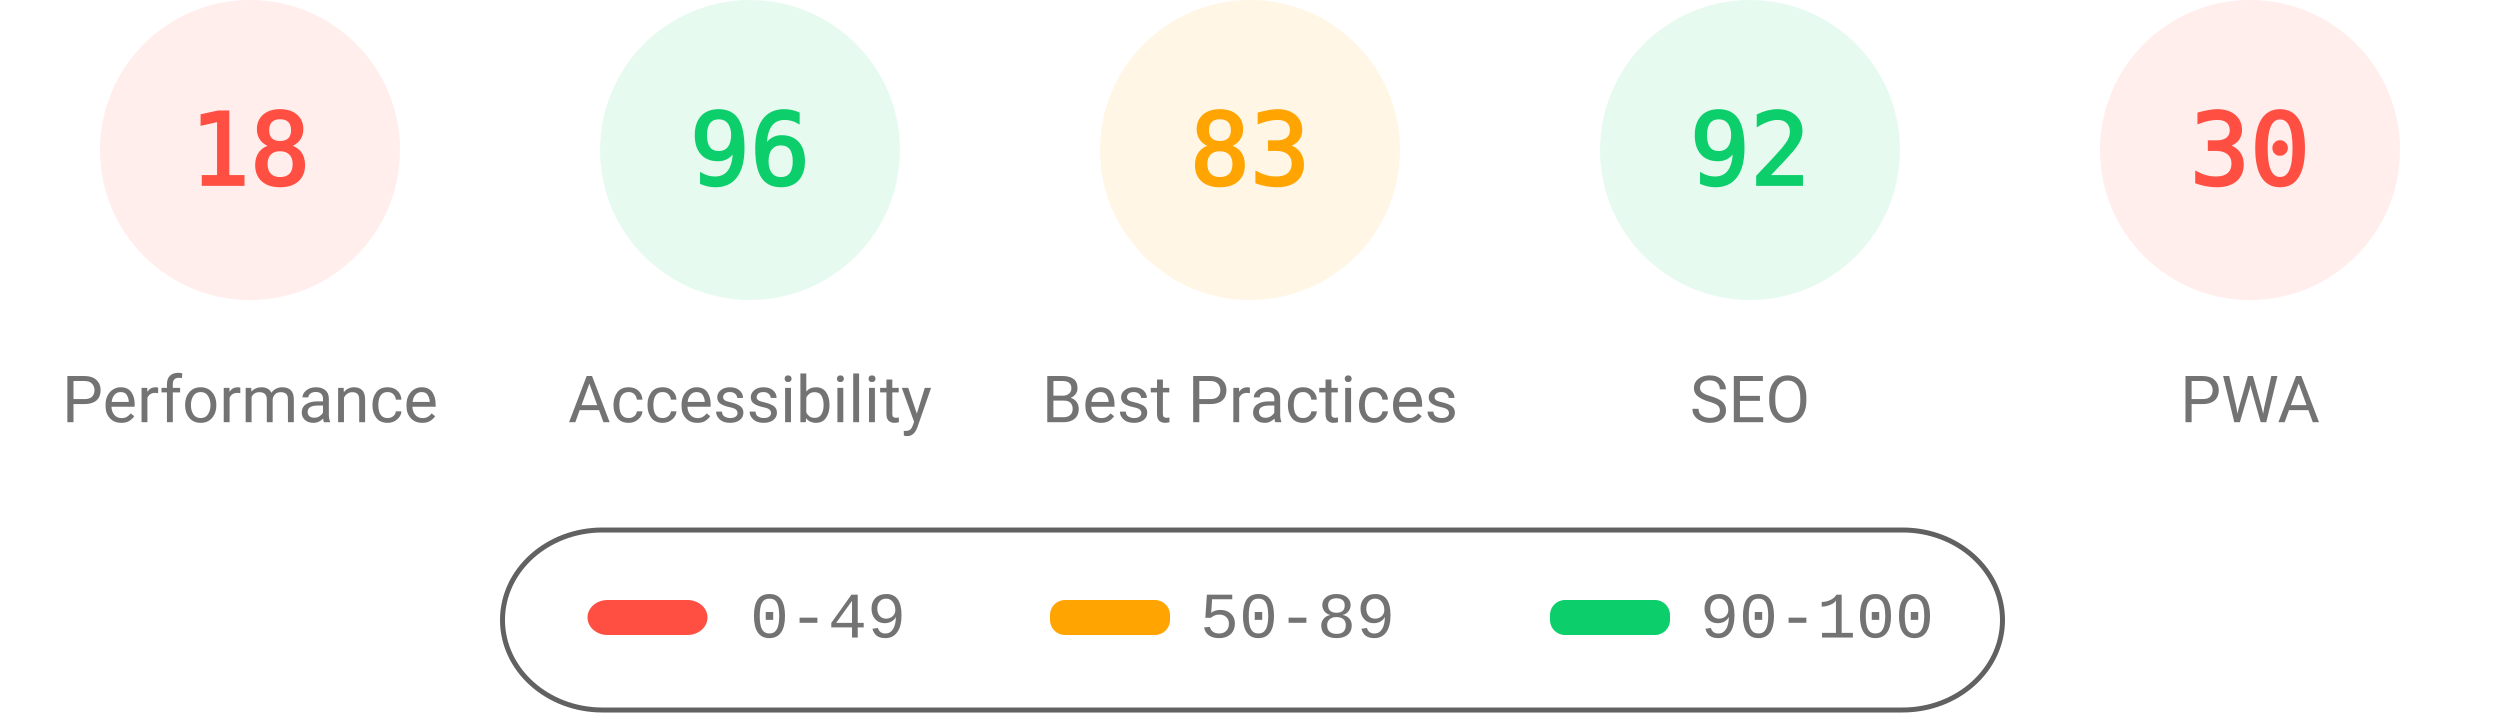
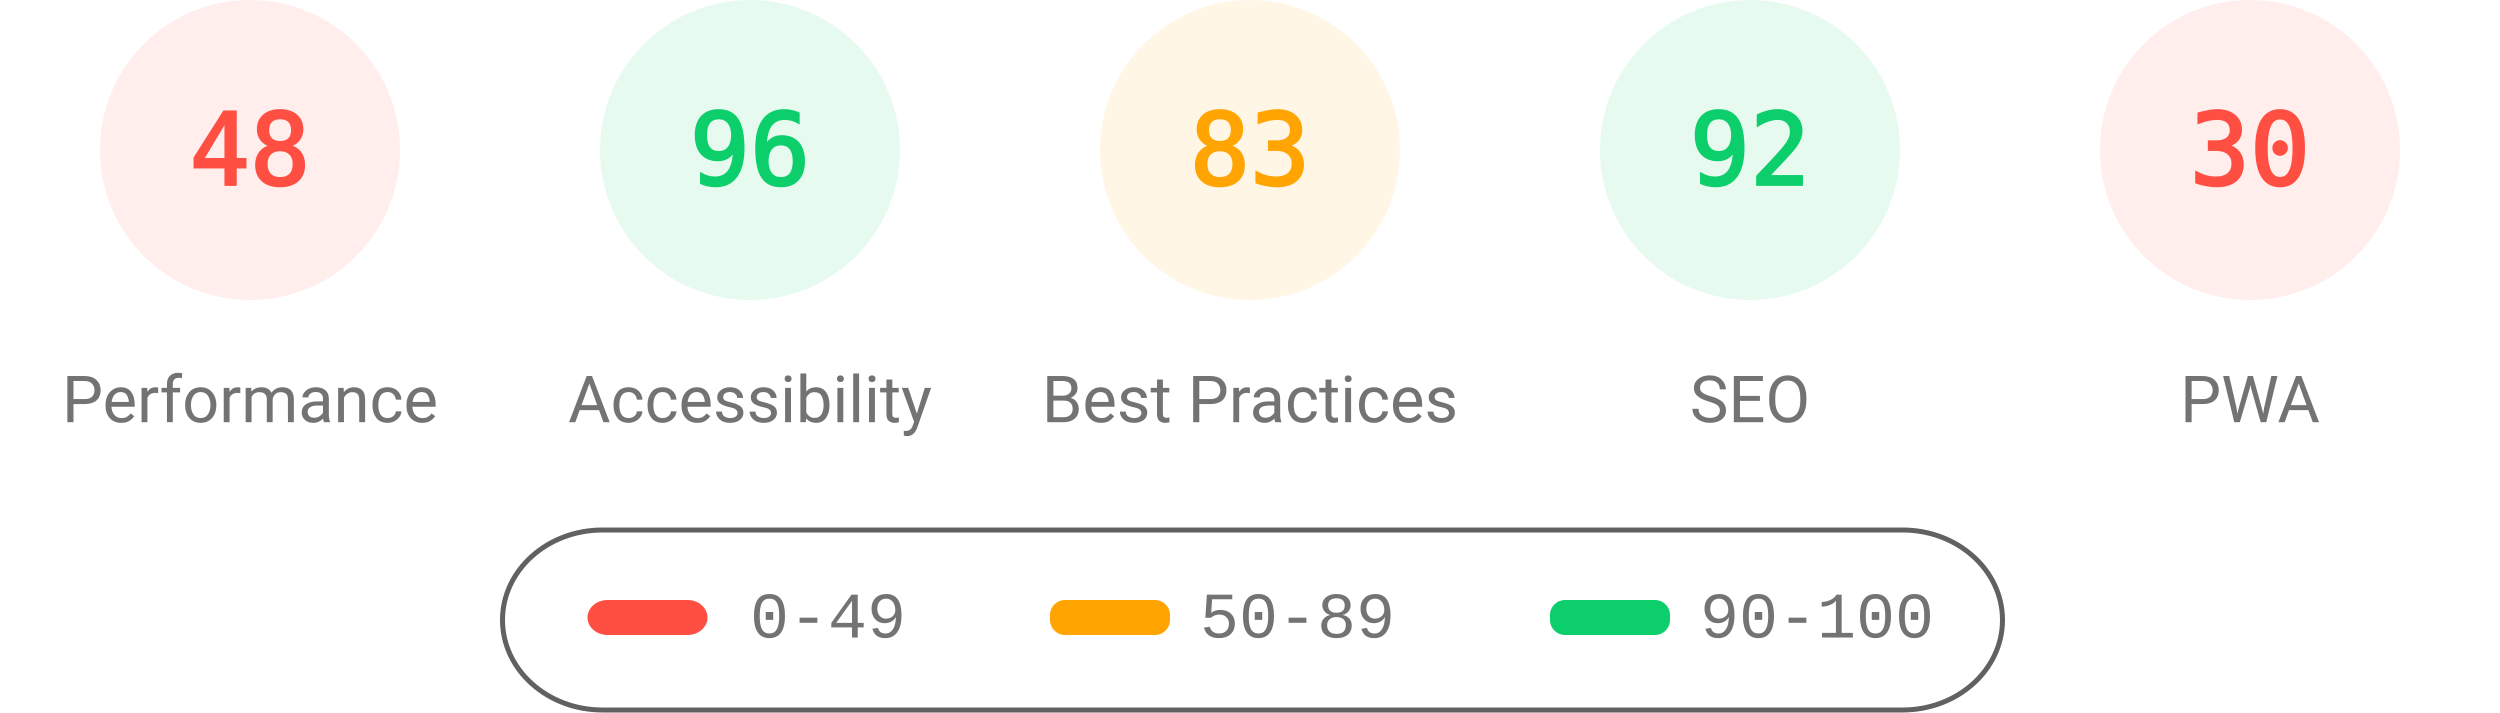
<svg xmlns="http://www.w3.org/2000/svg" fill="none" width="1000" height="285">
  <style>.gauge-base{opacity:.1}.gauge-arc{fill:none;animation-delay:250ms;stroke-linecap:round;transform:rotate(-90deg);transform-origin:100px 60px;animation:load-gauge 1s ease forwards}.guage-text{font-size:40px;font-family:monospace;text-align:center}.guage-red{color:#ff4e42;fill:#ff4e42;stroke:#ff4e42}.guage-orange{color:#ffa400;fill:#ffa400;stroke:#ffa400}.guage-green{color:#0cce6b;fill:#0cce6b;stroke:#0cce6b}.guage-undefined{color:#5c5c5c;fill:#5c5c5c;stroke:#5c5c5c}.guage-title{color:#737373;fill:#737373;stroke:none;font-size:26px;line-height:26px;font-family:Roboto,Halvetica,Arial,sans-serif}@keyframes load-gauge{from{stroke-dasharray:0 352.858}}</style>
  <svg class="guage-div guage-perf guage-red" viewBox="0 0 200 200" width="200" height="200">
    <circle class="gauge-base" r="56" cx="100" cy="60" stroke-width="8" />
-     <circle class="gauge-arc guage-arc-1" r="56" cx="100" cy="60" stroke-width="8" style="stroke-dasharray:63.334,351.858" />
-     <text class="guage-text" x="100" y="60" alignment-baseline="central" dominant-baseline="central" text-anchor="middle">18</text>
+     <circle class="gauge-arc guage-arc-1" r="56" cx="100" cy="60" stroke-width="8" style="stroke-dasharray:168.892,351.858" />
+     <text class="guage-text" x="100" y="60" alignment-baseline="central" dominant-baseline="central" text-anchor="middle">48</text>
    <text class="guage-title" x="100" y="160" alignment-baseline="central" dominant-baseline="central" text-anchor="middle">Performance</text>
  </svg>
  <svg class="guage-div guage-acc guage-green" viewBox="0 0 200 200" width="200" height="200" x="200">
    <circle class="gauge-base" r="56" cx="100" cy="60" stroke-width="8" />
    <circle class="gauge-arc guage-arc-2" r="56" cx="100" cy="60" stroke-width="8" style="stroke-dasharray:337.784,351.858" />
    <text class="guage-text" x="100" y="60" alignment-baseline="central" dominant-baseline="central" text-anchor="middle">96</text>
    <text class="guage-title" x="100" y="160" alignment-baseline="central" dominant-baseline="central" text-anchor="middle">Accessibility</text>
  </svg>
  <svg class="guage-div guage-best guage-orange" viewBox="0 0 200 200" width="200" height="200" x="400">
    <circle class="gauge-base" r="56" cx="100" cy="60" stroke-width="8" />
    <circle class="gauge-arc guage-arc-3" r="56" cx="100" cy="60" stroke-width="8" style="stroke-dasharray:292.042,351.858" />
    <text class="guage-text" x="100" y="60" alignment-baseline="central" dominant-baseline="central" text-anchor="middle">83</text>
    <text class="guage-title" x="100" y="160" alignment-baseline="central" dominant-baseline="central" text-anchor="middle">Best Practices</text>
  </svg>
  <svg class="guage-div guage-seo guage-green" viewBox="0 0 200 200" width="200" height="200" x="600">
    <circle class="gauge-base" r="56" cx="100" cy="60" stroke-width="8" />
    <circle class="gauge-arc guage-arc-4" r="56" cx="100" cy="60" stroke-width="8" style="stroke-dasharray:323.709,351.858" />
    <text class="guage-text" x="100" y="60" alignment-baseline="central" dominant-baseline="central" text-anchor="middle">92</text>
    <text class="guage-title" x="100" y="160" alignment-baseline="central" dominant-baseline="central" text-anchor="middle">SEO</text>
  </svg>
  <svg class="guage-div guage-pwa guage-red" viewBox="0 0 200 200" width="200" height="200" x="800">
    <circle class="gauge-base" r="56" cx="100" cy="60" stroke-width="8" />
    <circle class="gauge-arc guage-arc-4" r="56" cx="100" cy="60" stroke-width="8" style="stroke-dasharray:105.557,351.858" />
    <text class="guage-text" x="100" y="60" alignment-baseline="central" dominant-baseline="central" text-anchor="middle">30</text>
    <text class="guage-title" x="100" y="160" alignment-baseline="central" dominant-baseline="central" text-anchor="middle">PWA</text>
  </svg>
  <svg width="604" height="76" x="200" y="210">
    <path fill="none" id="canvas_background" d="M-1-1h604v80H-1z" />
    <rect fill-opacity="0" stroke="#616161" stroke-width="2" rx="40" id="svg_2" height="72" width="600" y="2" x="1" fill="#000" />
    <rect stroke="#000" rx="8" id="svg_3" height="14" width="48" y="30" x="35" stroke-opacity="null" stroke-width="0" fill="#ff4e42" />
    <rect stroke="#000" rx="6" id="svg_4" height="14" width="48" y="30" x="220" stroke-opacity="null" stroke-width="0" fill="#ffa400" />
    <rect stroke="#000" rx="6" id="svg_5" height="14" width="48" y="30" x="420" stroke-opacity="null" stroke-width="0" fill="#0cce6b" />
    <text xml:space="preserve" text-anchor="start" font-family="'Courier New', Courier, monospace" font-size="26" id="svg_6" y="45" x="100" stroke-opacity="null" stroke-width="0" stroke="#000" fill="#737373">0-49</text>
    <text xml:space="preserve" text-anchor="start" font-family="'Courier New', Courier, monospace" font-size="26" id="svg_7" y="45" x="280" stroke-opacity="null" stroke-width="0" stroke="#000" fill="#737373">50-89</text>
    <text xml:space="preserve" text-anchor="start" font-family="'Courier New', Courier, monospace" font-size="26" id="svg_8" y="45" x="480" stroke-opacity="null" stroke-width="0" stroke="#000" fill="#737373">90-100</text>
  </svg>
</svg>
